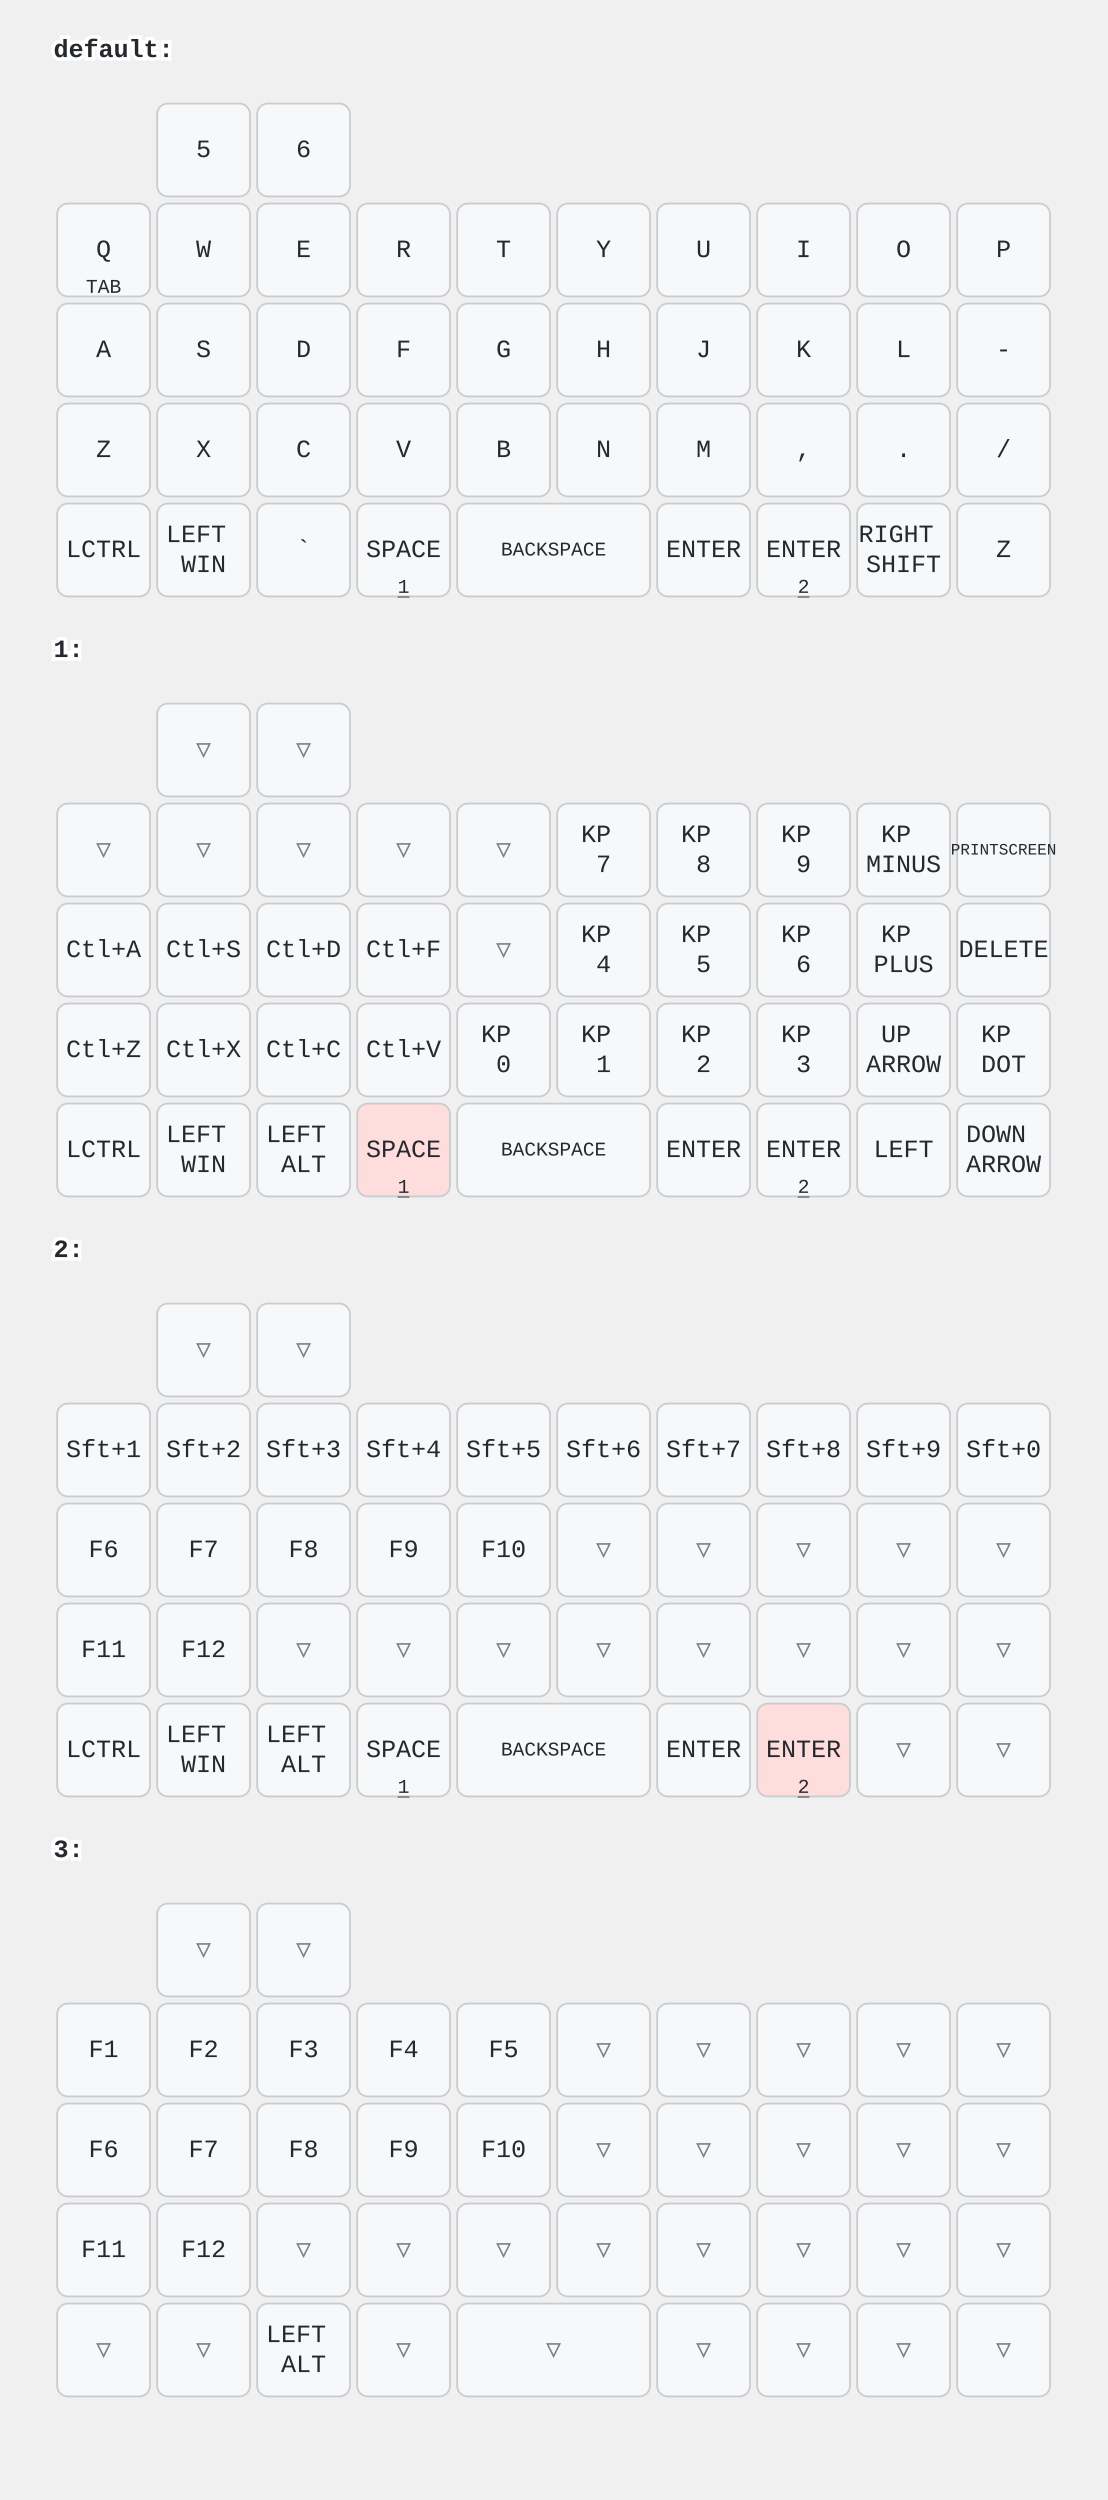
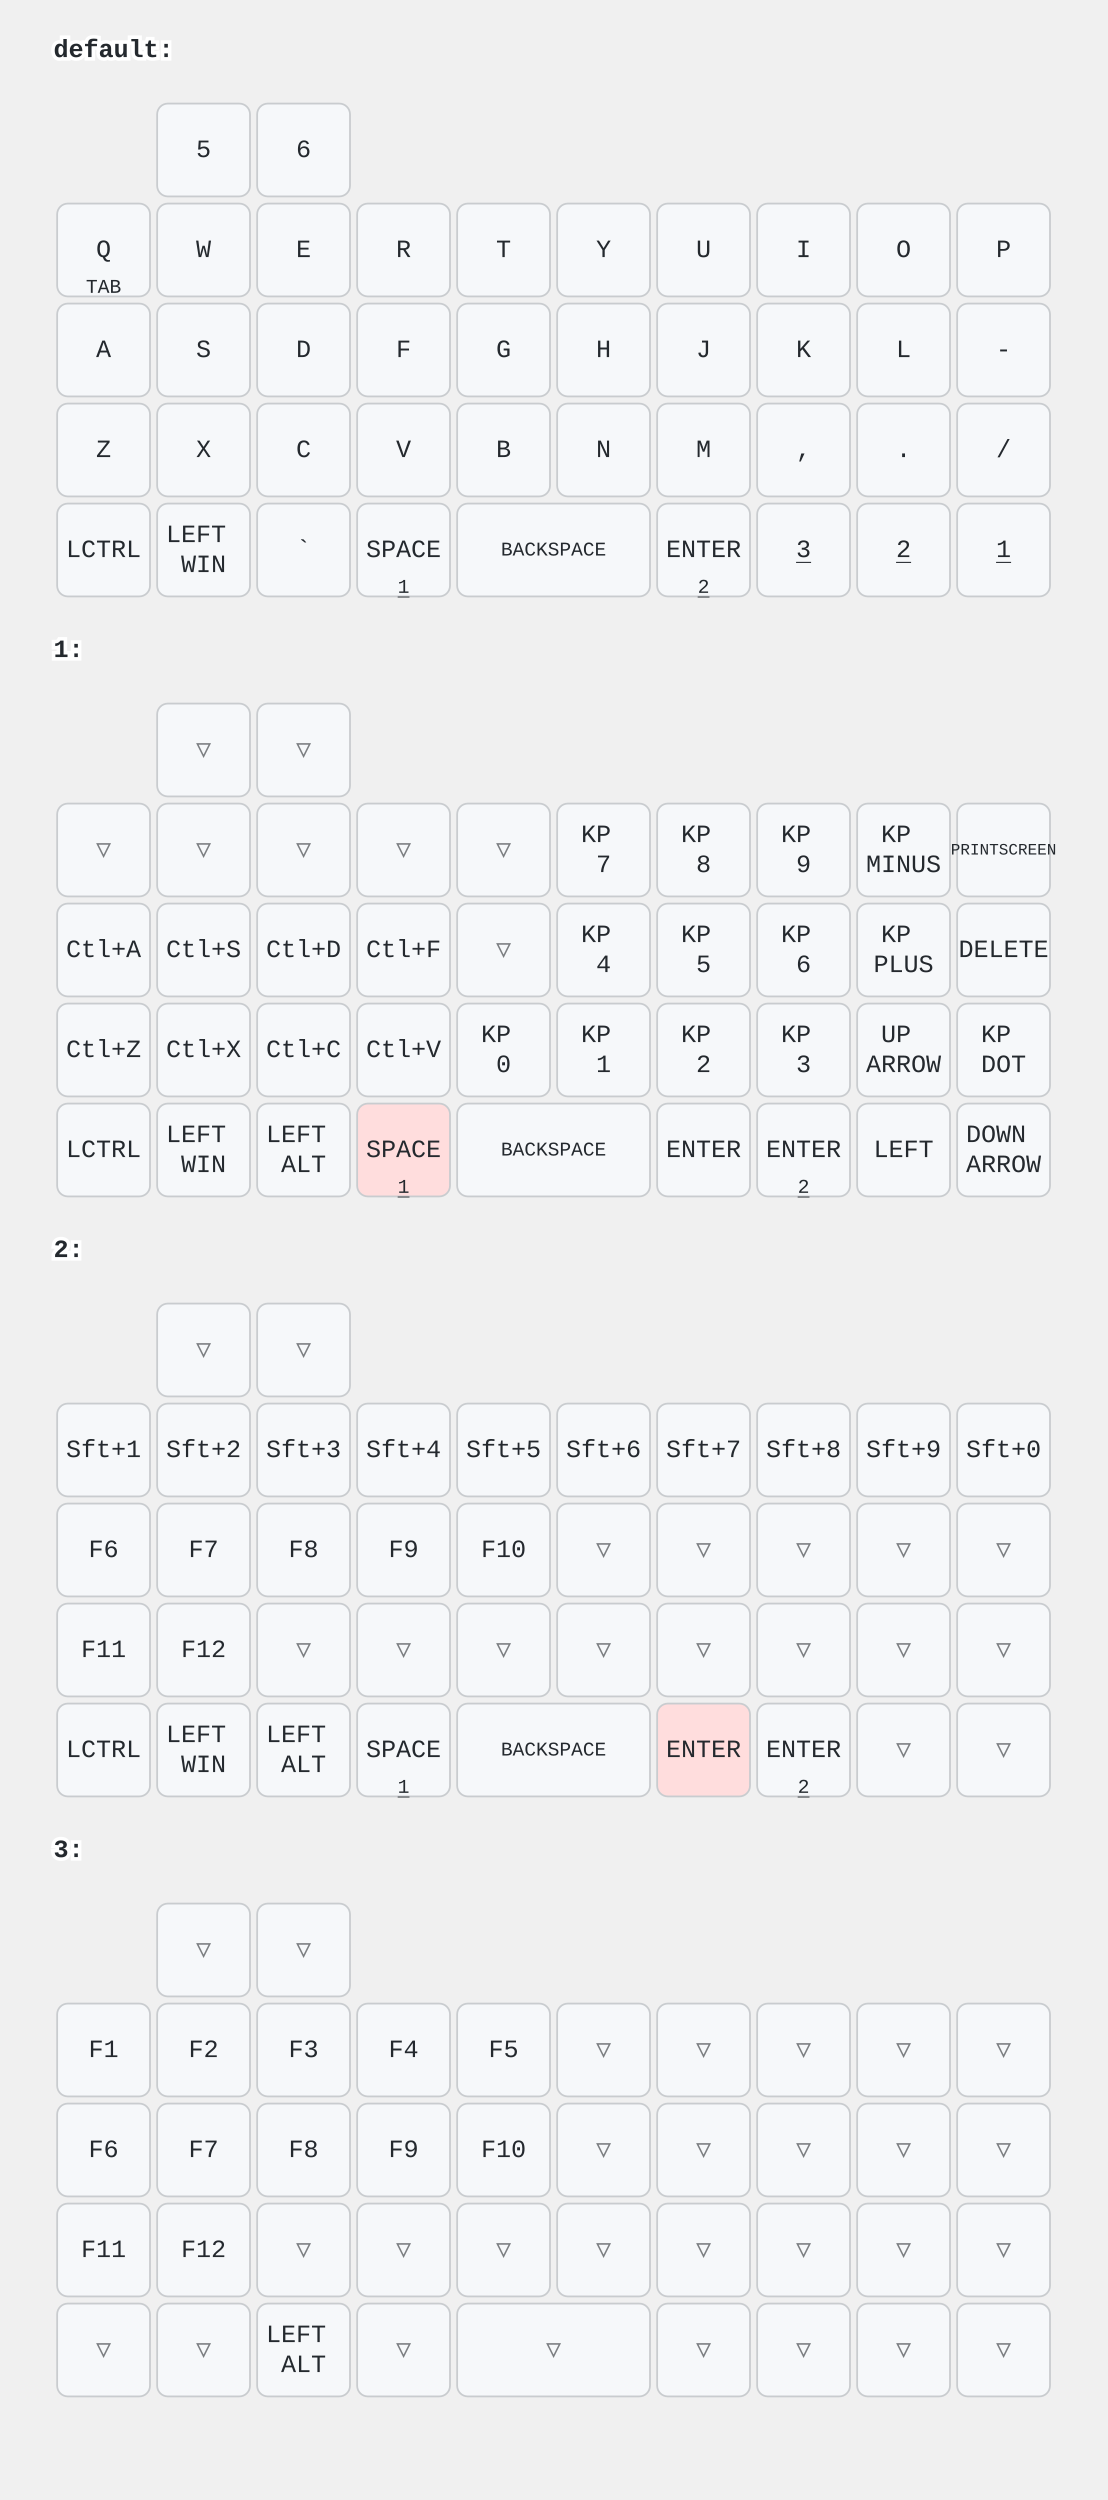
<svg xmlns="http://www.w3.org/2000/svg" width="620" height="1400" viewBox="0 0 620 1400" class="keymap">
  <style>/* inherit to force styles through use tags */
svg path {
    fill: inherit;
}

/* font and background color specifications */
svg.keymap {
    font-family: SFMono-Regular,Consolas,Liberation Mono,Menlo,monospace;
    font-size: 14px;
    font-kerning: normal;
    text-rendering: optimizeLegibility;
    fill: #24292e;
}

/* default key styling */
rect.key {
    fill: #f6f8fa;
}

rect.key, rect.combo {
    stroke: #c9cccf;
    stroke-width: 1;
}

/* default key side styling, only used is draw_key_sides is set */
rect.side {
    filter: brightness(90%);
}

/* color accent for combo boxes */
rect.combo, rect.combo-separate {
    fill: #cdf;
}

/* color accent for held keys */
rect.held, rect.combo.held {
    fill: #fdd;
}

/* color accent for ghost (optional) keys */
rect.ghost, rect.combo.ghost {
    stroke-dasharray: 4, 4;
    stroke-width: 2;
}

text {
    text-anchor: middle;
    dominant-baseline: middle;
}

/* styling for layer labels */
text.label {
    font-weight: bold;
    text-anchor: start;
    stroke: white;
    stroke-width: 4;
    paint-order: stroke;
}

/* styling for optional footer */
text.footer {
    text-anchor: end;
    dominant-baseline: auto;
    stroke: white;
    stroke-width: 4;
    paint-order: stroke;
}

/* styling for combo tap, and key non-tap label text */
text.combo, text.hold, text.shifted, text.left, text.right {
    font-size: 11px;
}

text.hold {
    text-anchor: middle;
    dominant-baseline: auto;
}

text.shifted {
    text-anchor: middle;
    dominant-baseline: hanging;
}

text.left {
    text-anchor: start;
}

text.right {
    text-anchor: end;
}

text.layer-activator {
    text-decoration: underline;
}

/* styling for hold/shifted label text in combo box */
text.combo.hold, text.combo.shifted, text.combo.left, text.combo.right {
    font-size: 8px;
}

/* lighter symbol for transparent keys */
text.trans {
    fill: #7b7e81;
}

/* styling for combo dendrons */
path.combo {
    stroke-width: 1;
    stroke: gray;
    fill: none;
}

/* Start Tabler Icons Cleanup */
/* cannot use height/width with glyphs */
.icon-tabler &gt; path {
    fill: inherit;
    stroke: inherit;
    stroke-width: 2;
}
/* hide tabler's default box */
.icon-tabler &gt; path[stroke="none"][fill="none"] {
    visibility: hidden;
}
/* End Tabler Icons Cleanup */
</style>
  <g transform="translate(30, 0)" class="layer-default">
    <text x="0" y="28" class="label" id="default">default:</text>
    <g transform="translate(0, 56)">
      <g transform="translate(84, 28)" class="key keypos-0">
        <rect rx="6" ry="6" x="-26" y="-26" width="52" height="52" class="key" />
        <text x="0" y="0" class="key tap">5</text>
      </g>
      <g transform="translate(140, 28)" class="key keypos-1">
        <rect rx="6" ry="6" x="-26" y="-26" width="52" height="52" class="key" />
        <text x="0" y="0" class="key tap">6</text>
      </g>
      <g transform="translate(28, 84)" class="key keypos-2">
        <rect rx="6" ry="6" x="-26" y="-26" width="52" height="52" class="key" />
        <text x="0" y="0" class="key tap">Q</text>
        <text x="0" y="24" class="key hold">TAB</text>
      </g>
      <g transform="translate(84, 84)" class="key keypos-3">
        <rect rx="6" ry="6" x="-26" y="-26" width="52" height="52" class="key" />
        <text x="0" y="0" class="key tap">W</text>
      </g>
      <g transform="translate(140, 84)" class="key keypos-4">
        <rect rx="6" ry="6" x="-26" y="-26" width="52" height="52" class="key" />
        <text x="0" y="0" class="key tap">E</text>
      </g>
      <g transform="translate(196, 84)" class="key keypos-5">
        <rect rx="6" ry="6" x="-26" y="-26" width="52" height="52" class="key" />
        <text x="0" y="0" class="key tap">R</text>
      </g>
      <g transform="translate(252, 84)" class="key keypos-6">
        <rect rx="6" ry="6" x="-26" y="-26" width="52" height="52" class="key" />
        <text x="0" y="0" class="key tap">T</text>
      </g>
      <g transform="translate(308, 84)" class="key keypos-7">
        <rect rx="6" ry="6" x="-26" y="-26" width="52" height="52" class="key" />
        <text x="0" y="0" class="key tap">Y</text>
      </g>
      <g transform="translate(364, 84)" class="key keypos-8">
        <rect rx="6" ry="6" x="-26" y="-26" width="52" height="52" class="key" />
        <text x="0" y="0" class="key tap">U</text>
      </g>
      <g transform="translate(420, 84)" class="key keypos-9">
        <rect rx="6" ry="6" x="-26" y="-26" width="52" height="52" class="key" />
        <text x="0" y="0" class="key tap">I</text>
      </g>
      <g transform="translate(476, 84)" class="key keypos-10">
        <rect rx="6" ry="6" x="-26" y="-26" width="52" height="52" class="key" />
        <text x="0" y="0" class="key tap">O</text>
      </g>
      <g transform="translate(532, 84)" class="key keypos-11">
        <rect rx="6" ry="6" x="-26" y="-26" width="52" height="52" class="key" />
        <text x="0" y="0" class="key tap">P</text>
      </g>
      <g transform="translate(28, 140)" class="key keypos-12">
        <rect rx="6" ry="6" x="-26" y="-26" width="52" height="52" class="key" />
        <text x="0" y="0" class="key tap">A</text>
      </g>
      <g transform="translate(84, 140)" class="key keypos-13">
        <rect rx="6" ry="6" x="-26" y="-26" width="52" height="52" class="key" />
        <text x="0" y="0" class="key tap">S</text>
      </g>
      <g transform="translate(140, 140)" class="key keypos-14">
        <rect rx="6" ry="6" x="-26" y="-26" width="52" height="52" class="key" />
        <text x="0" y="0" class="key tap">D</text>
      </g>
      <g transform="translate(196, 140)" class="key keypos-15">
        <rect rx="6" ry="6" x="-26" y="-26" width="52" height="52" class="key" />
        <text x="0" y="0" class="key tap">F</text>
      </g>
      <g transform="translate(252, 140)" class="key keypos-16">
        <rect rx="6" ry="6" x="-26" y="-26" width="52" height="52" class="key" />
        <text x="0" y="0" class="key tap">G</text>
      </g>
      <g transform="translate(308, 140)" class="key keypos-17">
        <rect rx="6" ry="6" x="-26" y="-26" width="52" height="52" class="key" />
        <text x="0" y="0" class="key tap">H</text>
      </g>
      <g transform="translate(364, 140)" class="key keypos-18">
        <rect rx="6" ry="6" x="-26" y="-26" width="52" height="52" class="key" />
        <text x="0" y="0" class="key tap">J</text>
      </g>
      <g transform="translate(420, 140)" class="key keypos-19">
        <rect rx="6" ry="6" x="-26" y="-26" width="52" height="52" class="key" />
        <text x="0" y="0" class="key tap">K</text>
      </g>
      <g transform="translate(476, 140)" class="key keypos-20">
        <rect rx="6" ry="6" x="-26" y="-26" width="52" height="52" class="key" />
        <text x="0" y="0" class="key tap">L</text>
      </g>
      <g transform="translate(532, 140)" class="key keypos-21">
        <rect rx="6" ry="6" x="-26" y="-26" width="52" height="52" class="key" />
        <text x="0" y="0" class="key tap">-</text>
      </g>
      <g transform="translate(28, 196)" class="key keypos-22">
        <rect rx="6" ry="6" x="-26" y="-26" width="52" height="52" class="key" />
        <text x="0" y="0" class="key tap">Z</text>
      </g>
      <g transform="translate(84, 196)" class="key keypos-23">
        <rect rx="6" ry="6" x="-26" y="-26" width="52" height="52" class="key" />
        <text x="0" y="0" class="key tap">X</text>
      </g>
      <g transform="translate(140, 196)" class="key keypos-24">
        <rect rx="6" ry="6" x="-26" y="-26" width="52" height="52" class="key" />
        <text x="0" y="0" class="key tap">C</text>
      </g>
      <g transform="translate(196, 196)" class="key keypos-25">
        <rect rx="6" ry="6" x="-26" y="-26" width="52" height="52" class="key" />
        <text x="0" y="0" class="key tap">V</text>
      </g>
      <g transform="translate(252, 196)" class="key keypos-26">
        <rect rx="6" ry="6" x="-26" y="-26" width="52" height="52" class="key" />
        <text x="0" y="0" class="key tap">B</text>
      </g>
      <g transform="translate(308, 196)" class="key keypos-27">
        <rect rx="6" ry="6" x="-26" y="-26" width="52" height="52" class="key" />
        <text x="0" y="0" class="key tap">N</text>
      </g>
      <g transform="translate(364, 196)" class="key keypos-28">
        <rect rx="6" ry="6" x="-26" y="-26" width="52" height="52" class="key" />
        <text x="0" y="0" class="key tap">M</text>
      </g>
      <g transform="translate(420, 196)" class="key keypos-29">
        <rect rx="6" ry="6" x="-26" y="-26" width="52" height="52" class="key" />
        <text x="0" y="0" class="key tap">,</text>
      </g>
      <g transform="translate(476, 196)" class="key keypos-30">
        <rect rx="6" ry="6" x="-26" y="-26" width="52" height="52" class="key" />
        <text x="0" y="0" class="key tap">.</text>
      </g>
      <g transform="translate(532, 196)" class="key keypos-31">
        <rect rx="6" ry="6" x="-26" y="-26" width="52" height="52" class="key" />
        <text x="0" y="0" class="key tap">/</text>
      </g>
      <g transform="translate(28, 252)" class="key keypos-32">
        <rect rx="6" ry="6" x="-26" y="-26" width="52" height="52" class="key" />
        <text x="0" y="0" class="key tap">LCTRL</text>
      </g>
      <g transform="translate(84, 252)" class="key keypos-33">
        <rect rx="6" ry="6" x="-26" y="-26" width="52" height="52" class="key" />
        <text x="0" y="0" class="key tap">
          <tspan x="0" dy="-0.6em">LEFT</tspan>
          <tspan x="0" dy="1.2em">WIN</tspan>
        </text>
      </g>
      <g transform="translate(140, 252)" class="key keypos-34">
        <rect rx="6" ry="6" x="-26" y="-26" width="52" height="52" class="key" />
        <text x="0" y="0" class="key tap">`</text>
      </g>
      <g transform="translate(196, 252)" class="key keypos-35">
        <rect rx="6" ry="6" x="-26" y="-26" width="52" height="52" class="key" />
        <text x="0" y="0" class="key tap">SPACE</text>
        <a href="#x_x">
          <text x="0" y="24" class="key hold layer-activator">1</text>
        </a>
      </g>
      <g transform="translate(280, 252)" class="key keypos-36">
        <rect rx="6" ry="6" x="-54" y="-26" width="108" height="52" class="key" />
        <text x="0" y="0" class="key tap">
          <tspan style="font-size: 78%">BACKSPACE</tspan>
        </text>
      </g>
      <g transform="translate(364, 252)" class="key keypos-37">
        <rect rx="6" ry="6" x="-26" y="-26" width="52" height="52" class="key" />
        <text x="0" y="0" class="key tap">ENTER</text>
-       </g>
-       <g transform="translate(420, 252)" class="key keypos-38">
-         <rect rx="6" ry="6" x="-26" y="-26" width="52" height="52" class="key" />
-         <text x="0" y="0" class="key tap">ENTER</text>
        <a href="#x_x">
          <text x="0" y="24" class="key hold layer-activator">2</text>
        </a>
      </g>
+       <g transform="translate(420, 252)" class="key keypos-38">
+         <rect rx="6" ry="6" x="-26" y="-26" width="52" height="52" class="key" />
+         <a href="#x_x">
+           <text x="0" y="0" class="key tap layer-activator">3</text>
+         </a>
+       </g>
      <g transform="translate(476, 252)" class="key keypos-39">
        <rect rx="6" ry="6" x="-26" y="-26" width="52" height="52" class="key" />
-         <text x="0" y="0" class="key tap">
-           <tspan x="0" dy="-0.6em">RIGHT</tspan>
-           <tspan x="0" dy="1.2em">SHIFT</tspan>
-         </text>
+         <a href="#x_x">
+           <text x="0" y="0" class="key tap layer-activator">2</text>
+         </a>
      </g>
      <g transform="translate(532, 252)" class="key keypos-40">
        <rect rx="6" ry="6" x="-26" y="-26" width="52" height="52" class="key" />
-         <text x="0" y="0" class="key tap">Z</text>
+         <a href="#x_x">
+           <text x="0" y="0" class="key tap layer-activator">1</text>
+         </a>
      </g>
    </g>
  </g>
  <g transform="translate(30, 336)" class="layer-1">
    <text x="0" y="28" class="label" id="x_x">1:</text>
    <g transform="translate(0, 56)">
      <g transform="translate(84, 28)" class="key trans keypos-0">
        <rect rx="6" ry="6" x="-26" y="-26" width="52" height="52" class="key trans" />
        <text x="0" y="0" class="key trans tap">▽</text>
      </g>
      <g transform="translate(140, 28)" class="key trans keypos-1">
        <rect rx="6" ry="6" x="-26" y="-26" width="52" height="52" class="key trans" />
        <text x="0" y="0" class="key trans tap">▽</text>
      </g>
      <g transform="translate(28, 84)" class="key trans keypos-2">
        <rect rx="6" ry="6" x="-26" y="-26" width="52" height="52" class="key trans" />
        <text x="0" y="0" class="key trans tap">▽</text>
      </g>
      <g transform="translate(84, 84)" class="key trans keypos-3">
        <rect rx="6" ry="6" x="-26" y="-26" width="52" height="52" class="key trans" />
        <text x="0" y="0" class="key trans tap">▽</text>
      </g>
      <g transform="translate(140, 84)" class="key trans keypos-4">
        <rect rx="6" ry="6" x="-26" y="-26" width="52" height="52" class="key trans" />
        <text x="0" y="0" class="key trans tap">▽</text>
      </g>
      <g transform="translate(196, 84)" class="key trans keypos-5">
        <rect rx="6" ry="6" x="-26" y="-26" width="52" height="52" class="key trans" />
        <text x="0" y="0" class="key trans tap">▽</text>
      </g>
      <g transform="translate(252, 84)" class="key trans keypos-6">
        <rect rx="6" ry="6" x="-26" y="-26" width="52" height="52" class="key trans" />
        <text x="0" y="0" class="key trans tap">▽</text>
      </g>
      <g transform="translate(308, 84)" class="key keypos-7">
        <rect rx="6" ry="6" x="-26" y="-26" width="52" height="52" class="key" />
        <text x="0" y="0" class="key tap">
          <tspan x="0" dy="-0.6em">KP</tspan>
          <tspan x="0" dy="1.2em">7</tspan>
        </text>
      </g>
      <g transform="translate(364, 84)" class="key keypos-8">
        <rect rx="6" ry="6" x="-26" y="-26" width="52" height="52" class="key" />
        <text x="0" y="0" class="key tap">
          <tspan x="0" dy="-0.6em">KP</tspan>
          <tspan x="0" dy="1.2em">8</tspan>
        </text>
      </g>
      <g transform="translate(420, 84)" class="key keypos-9">
        <rect rx="6" ry="6" x="-26" y="-26" width="52" height="52" class="key" />
        <text x="0" y="0" class="key tap">
          <tspan x="0" dy="-0.6em">KP</tspan>
          <tspan x="0" dy="1.2em">9</tspan>
        </text>
      </g>
      <g transform="translate(476, 84)" class="key keypos-10">
        <rect rx="6" ry="6" x="-26" y="-26" width="52" height="52" class="key" />
        <text x="0" y="0" class="key tap">
          <tspan x="0" dy="-0.6em">KP</tspan>
          <tspan x="0" dy="1.2em">MINUS</tspan>
        </text>
      </g>
      <g transform="translate(532, 84)" class="key keypos-11">
        <rect rx="6" ry="6" x="-26" y="-26" width="52" height="52" class="key" />
        <text x="0" y="0" class="key tap">
          <tspan style="font-size: 64%">PRINTSCREEN</tspan>
        </text>
      </g>
      <g transform="translate(28, 140)" class="key keypos-12">
        <rect rx="6" ry="6" x="-26" y="-26" width="52" height="52" class="key" />
        <text x="0" y="0" class="key tap">Ctl+A</text>
      </g>
      <g transform="translate(84, 140)" class="key keypos-13">
        <rect rx="6" ry="6" x="-26" y="-26" width="52" height="52" class="key" />
        <text x="0" y="0" class="key tap">Ctl+S</text>
      </g>
      <g transform="translate(140, 140)" class="key keypos-14">
        <rect rx="6" ry="6" x="-26" y="-26" width="52" height="52" class="key" />
        <text x="0" y="0" class="key tap">Ctl+D</text>
      </g>
      <g transform="translate(196, 140)" class="key keypos-15">
        <rect rx="6" ry="6" x="-26" y="-26" width="52" height="52" class="key" />
        <text x="0" y="0" class="key tap">Ctl+F</text>
      </g>
      <g transform="translate(252, 140)" class="key trans keypos-16">
        <rect rx="6" ry="6" x="-26" y="-26" width="52" height="52" class="key trans" />
        <text x="0" y="0" class="key trans tap">▽</text>
      </g>
      <g transform="translate(308, 140)" class="key keypos-17">
        <rect rx="6" ry="6" x="-26" y="-26" width="52" height="52" class="key" />
        <text x="0" y="0" class="key tap">
          <tspan x="0" dy="-0.6em">KP</tspan>
          <tspan x="0" dy="1.2em">4</tspan>
        </text>
      </g>
      <g transform="translate(364, 140)" class="key keypos-18">
        <rect rx="6" ry="6" x="-26" y="-26" width="52" height="52" class="key" />
        <text x="0" y="0" class="key tap">
          <tspan x="0" dy="-0.6em">KP</tspan>
          <tspan x="0" dy="1.2em">5</tspan>
        </text>
      </g>
      <g transform="translate(420, 140)" class="key keypos-19">
        <rect rx="6" ry="6" x="-26" y="-26" width="52" height="52" class="key" />
        <text x="0" y="0" class="key tap">
          <tspan x="0" dy="-0.6em">KP</tspan>
          <tspan x="0" dy="1.2em">6</tspan>
        </text>
      </g>
      <g transform="translate(476, 140)" class="key keypos-20">
        <rect rx="6" ry="6" x="-26" y="-26" width="52" height="52" class="key" />
        <text x="0" y="0" class="key tap">
          <tspan x="0" dy="-0.6em">KP</tspan>
          <tspan x="0" dy="1.2em">PLUS</tspan>
        </text>
      </g>
      <g transform="translate(532, 140)" class="key keypos-21">
        <rect rx="6" ry="6" x="-26" y="-26" width="52" height="52" class="key" />
        <text x="0" y="0" class="key tap">DELETE</text>
      </g>
      <g transform="translate(28, 196)" class="key keypos-22">
        <rect rx="6" ry="6" x="-26" y="-26" width="52" height="52" class="key" />
        <text x="0" y="0" class="key tap">Ctl+Z</text>
      </g>
      <g transform="translate(84, 196)" class="key keypos-23">
        <rect rx="6" ry="6" x="-26" y="-26" width="52" height="52" class="key" />
        <text x="0" y="0" class="key tap">Ctl+X</text>
      </g>
      <g transform="translate(140, 196)" class="key keypos-24">
        <rect rx="6" ry="6" x="-26" y="-26" width="52" height="52" class="key" />
        <text x="0" y="0" class="key tap">Ctl+C</text>
      </g>
      <g transform="translate(196, 196)" class="key keypos-25">
        <rect rx="6" ry="6" x="-26" y="-26" width="52" height="52" class="key" />
        <text x="0" y="0" class="key tap">Ctl+V</text>
      </g>
      <g transform="translate(252, 196)" class="key keypos-26">
        <rect rx="6" ry="6" x="-26" y="-26" width="52" height="52" class="key" />
        <text x="0" y="0" class="key tap">
          <tspan x="0" dy="-0.6em">KP</tspan>
          <tspan x="0" dy="1.2em">0</tspan>
        </text>
      </g>
      <g transform="translate(308, 196)" class="key keypos-27">
        <rect rx="6" ry="6" x="-26" y="-26" width="52" height="52" class="key" />
        <text x="0" y="0" class="key tap">
          <tspan x="0" dy="-0.6em">KP</tspan>
          <tspan x="0" dy="1.2em">1</tspan>
        </text>
      </g>
      <g transform="translate(364, 196)" class="key keypos-28">
        <rect rx="6" ry="6" x="-26" y="-26" width="52" height="52" class="key" />
        <text x="0" y="0" class="key tap">
          <tspan x="0" dy="-0.6em">KP</tspan>
          <tspan x="0" dy="1.2em">2</tspan>
        </text>
      </g>
      <g transform="translate(420, 196)" class="key keypos-29">
        <rect rx="6" ry="6" x="-26" y="-26" width="52" height="52" class="key" />
        <text x="0" y="0" class="key tap">
          <tspan x="0" dy="-0.6em">KP</tspan>
          <tspan x="0" dy="1.2em">3</tspan>
        </text>
      </g>
      <g transform="translate(476, 196)" class="key keypos-30">
        <rect rx="6" ry="6" x="-26" y="-26" width="52" height="52" class="key" />
        <text x="0" y="0" class="key tap">
          <tspan x="0" dy="-0.6em">UP</tspan>
          <tspan x="0" dy="1.2em">ARROW</tspan>
        </text>
      </g>
      <g transform="translate(532, 196)" class="key keypos-31">
        <rect rx="6" ry="6" x="-26" y="-26" width="52" height="52" class="key" />
        <text x="0" y="0" class="key tap">
          <tspan x="0" dy="-0.6em">KP</tspan>
          <tspan x="0" dy="1.2em">DOT</tspan>
        </text>
      </g>
      <g transform="translate(28, 252)" class="key keypos-32">
        <rect rx="6" ry="6" x="-26" y="-26" width="52" height="52" class="key" />
        <text x="0" y="0" class="key tap">LCTRL</text>
      </g>
      <g transform="translate(84, 252)" class="key keypos-33">
        <rect rx="6" ry="6" x="-26" y="-26" width="52" height="52" class="key" />
        <text x="0" y="0" class="key tap">
          <tspan x="0" dy="-0.6em">LEFT</tspan>
          <tspan x="0" dy="1.2em">WIN</tspan>
        </text>
      </g>
      <g transform="translate(140, 252)" class="key keypos-34">
        <rect rx="6" ry="6" x="-26" y="-26" width="52" height="52" class="key" />
        <text x="0" y="0" class="key tap">
          <tspan x="0" dy="-0.6em">LEFT</tspan>
          <tspan x="0" dy="1.2em">ALT</tspan>
        </text>
      </g>
      <g transform="translate(196, 252)" class="key held keypos-35">
        <rect rx="6" ry="6" x="-26" y="-26" width="52" height="52" class="key held" />
        <text x="0" y="0" class="key held tap">SPACE</text>
        <a href="#x_x">
          <text x="0" y="24" class="key held hold layer-activator">1</text>
        </a>
      </g>
      <g transform="translate(280, 252)" class="key keypos-36">
        <rect rx="6" ry="6" x="-54" y="-26" width="108" height="52" class="key" />
        <text x="0" y="0" class="key tap">
          <tspan style="font-size: 78%">BACKSPACE</tspan>
        </text>
      </g>
      <g transform="translate(364, 252)" class="key keypos-37">
        <rect rx="6" ry="6" x="-26" y="-26" width="52" height="52" class="key" />
        <text x="0" y="0" class="key tap">ENTER</text>
      </g>
      <g transform="translate(420, 252)" class="key keypos-38">
        <rect rx="6" ry="6" x="-26" y="-26" width="52" height="52" class="key" />
        <text x="0" y="0" class="key tap">ENTER</text>
        <a href="#x_x">
          <text x="0" y="24" class="key hold layer-activator">2</text>
        </a>
      </g>
      <g transform="translate(476, 252)" class="key keypos-39">
        <rect rx="6" ry="6" x="-26" y="-26" width="52" height="52" class="key" />
        <text x="0" y="0" class="key tap">LEFT</text>
      </g>
      <g transform="translate(532, 252)" class="key keypos-40">
        <rect rx="6" ry="6" x="-26" y="-26" width="52" height="52" class="key" />
        <text x="0" y="0" class="key tap">
          <tspan x="0" dy="-0.6em">DOWN</tspan>
          <tspan x="0" dy="1.2em">ARROW</tspan>
        </text>
      </g>
    </g>
  </g>
  <g transform="translate(30, 672)" class="layer-2">
    <text x="0" y="28" class="label" id="x_x">2:</text>
    <g transform="translate(0, 56)">
      <g transform="translate(84, 28)" class="key trans keypos-0">
        <rect rx="6" ry="6" x="-26" y="-26" width="52" height="52" class="key trans" />
        <text x="0" y="0" class="key trans tap">▽</text>
      </g>
      <g transform="translate(140, 28)" class="key trans keypos-1">
        <rect rx="6" ry="6" x="-26" y="-26" width="52" height="52" class="key trans" />
        <text x="0" y="0" class="key trans tap">▽</text>
      </g>
      <g transform="translate(28, 84)" class="key keypos-2">
        <rect rx="6" ry="6" x="-26" y="-26" width="52" height="52" class="key" />
        <text x="0" y="0" class="key tap">Sft+1</text>
      </g>
      <g transform="translate(84, 84)" class="key keypos-3">
        <rect rx="6" ry="6" x="-26" y="-26" width="52" height="52" class="key" />
        <text x="0" y="0" class="key tap">Sft+2</text>
      </g>
      <g transform="translate(140, 84)" class="key keypos-4">
        <rect rx="6" ry="6" x="-26" y="-26" width="52" height="52" class="key" />
        <text x="0" y="0" class="key tap">Sft+3</text>
      </g>
      <g transform="translate(196, 84)" class="key keypos-5">
        <rect rx="6" ry="6" x="-26" y="-26" width="52" height="52" class="key" />
        <text x="0" y="0" class="key tap">Sft+4</text>
      </g>
      <g transform="translate(252, 84)" class="key keypos-6">
        <rect rx="6" ry="6" x="-26" y="-26" width="52" height="52" class="key" />
        <text x="0" y="0" class="key tap">Sft+5</text>
      </g>
      <g transform="translate(308, 84)" class="key keypos-7">
        <rect rx="6" ry="6" x="-26" y="-26" width="52" height="52" class="key" />
        <text x="0" y="0" class="key tap">Sft+6</text>
      </g>
      <g transform="translate(364, 84)" class="key keypos-8">
        <rect rx="6" ry="6" x="-26" y="-26" width="52" height="52" class="key" />
        <text x="0" y="0" class="key tap">Sft+7</text>
      </g>
      <g transform="translate(420, 84)" class="key keypos-9">
        <rect rx="6" ry="6" x="-26" y="-26" width="52" height="52" class="key" />
        <text x="0" y="0" class="key tap">Sft+8</text>
      </g>
      <g transform="translate(476, 84)" class="key keypos-10">
        <rect rx="6" ry="6" x="-26" y="-26" width="52" height="52" class="key" />
        <text x="0" y="0" class="key tap">Sft+9</text>
      </g>
      <g transform="translate(532, 84)" class="key keypos-11">
        <rect rx="6" ry="6" x="-26" y="-26" width="52" height="52" class="key" />
        <text x="0" y="0" class="key tap">Sft+0</text>
      </g>
      <g transform="translate(28, 140)" class="key keypos-12">
        <rect rx="6" ry="6" x="-26" y="-26" width="52" height="52" class="key" />
        <text x="0" y="0" class="key tap">F6</text>
      </g>
      <g transform="translate(84, 140)" class="key keypos-13">
        <rect rx="6" ry="6" x="-26" y="-26" width="52" height="52" class="key" />
        <text x="0" y="0" class="key tap">F7</text>
      </g>
      <g transform="translate(140, 140)" class="key keypos-14">
        <rect rx="6" ry="6" x="-26" y="-26" width="52" height="52" class="key" />
        <text x="0" y="0" class="key tap">F8</text>
      </g>
      <g transform="translate(196, 140)" class="key keypos-15">
        <rect rx="6" ry="6" x="-26" y="-26" width="52" height="52" class="key" />
        <text x="0" y="0" class="key tap">F9</text>
      </g>
      <g transform="translate(252, 140)" class="key keypos-16">
        <rect rx="6" ry="6" x="-26" y="-26" width="52" height="52" class="key" />
        <text x="0" y="0" class="key tap">F10</text>
      </g>
      <g transform="translate(308, 140)" class="key trans keypos-17">
        <rect rx="6" ry="6" x="-26" y="-26" width="52" height="52" class="key trans" />
        <text x="0" y="0" class="key trans tap">▽</text>
      </g>
      <g transform="translate(364, 140)" class="key trans keypos-18">
        <rect rx="6" ry="6" x="-26" y="-26" width="52" height="52" class="key trans" />
        <text x="0" y="0" class="key trans tap">▽</text>
      </g>
      <g transform="translate(420, 140)" class="key trans keypos-19">
        <rect rx="6" ry="6" x="-26" y="-26" width="52" height="52" class="key trans" />
        <text x="0" y="0" class="key trans tap">▽</text>
      </g>
      <g transform="translate(476, 140)" class="key trans keypos-20">
        <rect rx="6" ry="6" x="-26" y="-26" width="52" height="52" class="key trans" />
        <text x="0" y="0" class="key trans tap">▽</text>
      </g>
      <g transform="translate(532, 140)" class="key trans keypos-21">
        <rect rx="6" ry="6" x="-26" y="-26" width="52" height="52" class="key trans" />
        <text x="0" y="0" class="key trans tap">▽</text>
      </g>
      <g transform="translate(28, 196)" class="key keypos-22">
        <rect rx="6" ry="6" x="-26" y="-26" width="52" height="52" class="key" />
        <text x="0" y="0" class="key tap">F11</text>
      </g>
      <g transform="translate(84, 196)" class="key keypos-23">
        <rect rx="6" ry="6" x="-26" y="-26" width="52" height="52" class="key" />
        <text x="0" y="0" class="key tap">F12</text>
      </g>
      <g transform="translate(140, 196)" class="key trans keypos-24">
        <rect rx="6" ry="6" x="-26" y="-26" width="52" height="52" class="key trans" />
        <text x="0" y="0" class="key trans tap">▽</text>
      </g>
      <g transform="translate(196, 196)" class="key trans keypos-25">
        <rect rx="6" ry="6" x="-26" y="-26" width="52" height="52" class="key trans" />
        <text x="0" y="0" class="key trans tap">▽</text>
      </g>
      <g transform="translate(252, 196)" class="key trans keypos-26">
        <rect rx="6" ry="6" x="-26" y="-26" width="52" height="52" class="key trans" />
        <text x="0" y="0" class="key trans tap">▽</text>
      </g>
      <g transform="translate(308, 196)" class="key trans keypos-27">
        <rect rx="6" ry="6" x="-26" y="-26" width="52" height="52" class="key trans" />
        <text x="0" y="0" class="key trans tap">▽</text>
      </g>
      <g transform="translate(364, 196)" class="key trans keypos-28">
        <rect rx="6" ry="6" x="-26" y="-26" width="52" height="52" class="key trans" />
        <text x="0" y="0" class="key trans tap">▽</text>
      </g>
      <g transform="translate(420, 196)" class="key trans keypos-29">
        <rect rx="6" ry="6" x="-26" y="-26" width="52" height="52" class="key trans" />
        <text x="0" y="0" class="key trans tap">▽</text>
      </g>
      <g transform="translate(476, 196)" class="key trans keypos-30">
        <rect rx="6" ry="6" x="-26" y="-26" width="52" height="52" class="key trans" />
        <text x="0" y="0" class="key trans tap">▽</text>
      </g>
      <g transform="translate(532, 196)" class="key trans keypos-31">
        <rect rx="6" ry="6" x="-26" y="-26" width="52" height="52" class="key trans" />
        <text x="0" y="0" class="key trans tap">▽</text>
      </g>
      <g transform="translate(28, 252)" class="key keypos-32">
        <rect rx="6" ry="6" x="-26" y="-26" width="52" height="52" class="key" />
        <text x="0" y="0" class="key tap">LCTRL</text>
      </g>
      <g transform="translate(84, 252)" class="key keypos-33">
        <rect rx="6" ry="6" x="-26" y="-26" width="52" height="52" class="key" />
        <text x="0" y="0" class="key tap">
          <tspan x="0" dy="-0.6em">LEFT</tspan>
          <tspan x="0" dy="1.2em">WIN</tspan>
        </text>
      </g>
      <g transform="translate(140, 252)" class="key keypos-34">
        <rect rx="6" ry="6" x="-26" y="-26" width="52" height="52" class="key" />
        <text x="0" y="0" class="key tap">
          <tspan x="0" dy="-0.6em">LEFT</tspan>
          <tspan x="0" dy="1.2em">ALT</tspan>
        </text>
      </g>
      <g transform="translate(196, 252)" class="key keypos-35">
        <rect rx="6" ry="6" x="-26" y="-26" width="52" height="52" class="key" />
        <text x="0" y="0" class="key tap">SPACE</text>
        <a href="#x_x">
          <text x="0" y="24" class="key hold layer-activator">1</text>
        </a>
      </g>
      <g transform="translate(280, 252)" class="key keypos-36">
        <rect rx="6" ry="6" x="-54" y="-26" width="108" height="52" class="key" />
        <text x="0" y="0" class="key tap">
          <tspan style="font-size: 78%">BACKSPACE</tspan>
        </text>
      </g>
-       <g transform="translate(364, 252)" class="key keypos-37">
-         <rect rx="6" ry="6" x="-26" y="-26" width="52" height="52" class="key" />
-         <text x="0" y="0" class="key tap">ENTER</text>
-       </g>
-       <g transform="translate(420, 252)" class="key held keypos-38">
+       <g transform="translate(364, 252)" class="key held keypos-37">
        <rect rx="6" ry="6" x="-26" y="-26" width="52" height="52" class="key held" />
        <text x="0" y="0" class="key held tap">ENTER</text>
+       </g>
+       <g transform="translate(420, 252)" class="key keypos-38">
+         <rect rx="6" ry="6" x="-26" y="-26" width="52" height="52" class="key" />
+         <text x="0" y="0" class="key tap">ENTER</text>
        <a href="#x_x">
-           <text x="0" y="24" class="key held hold layer-activator">2</text>
+           <text x="0" y="24" class="key hold layer-activator">2</text>
        </a>
      </g>
      <g transform="translate(476, 252)" class="key trans keypos-39">
        <rect rx="6" ry="6" x="-26" y="-26" width="52" height="52" class="key trans" />
        <text x="0" y="0" class="key trans tap">▽</text>
      </g>
      <g transform="translate(532, 252)" class="key trans keypos-40">
        <rect rx="6" ry="6" x="-26" y="-26" width="52" height="52" class="key trans" />
        <text x="0" y="0" class="key trans tap">▽</text>
      </g>
    </g>
  </g>
  <g transform="translate(30, 1008)" class="layer-3">
    <text x="0" y="28" class="label" id="x_x">3:</text>
    <g transform="translate(0, 56)">
      <g transform="translate(84, 28)" class="key trans keypos-0">
        <rect rx="6" ry="6" x="-26" y="-26" width="52" height="52" class="key trans" />
        <text x="0" y="0" class="key trans tap">▽</text>
      </g>
      <g transform="translate(140, 28)" class="key trans keypos-1">
        <rect rx="6" ry="6" x="-26" y="-26" width="52" height="52" class="key trans" />
        <text x="0" y="0" class="key trans tap">▽</text>
      </g>
      <g transform="translate(28, 84)" class="key keypos-2">
        <rect rx="6" ry="6" x="-26" y="-26" width="52" height="52" class="key" />
        <text x="0" y="0" class="key tap">F1</text>
      </g>
      <g transform="translate(84, 84)" class="key keypos-3">
        <rect rx="6" ry="6" x="-26" y="-26" width="52" height="52" class="key" />
        <text x="0" y="0" class="key tap">F2</text>
      </g>
      <g transform="translate(140, 84)" class="key keypos-4">
        <rect rx="6" ry="6" x="-26" y="-26" width="52" height="52" class="key" />
        <text x="0" y="0" class="key tap">F3</text>
      </g>
      <g transform="translate(196, 84)" class="key keypos-5">
        <rect rx="6" ry="6" x="-26" y="-26" width="52" height="52" class="key" />
        <text x="0" y="0" class="key tap">F4</text>
      </g>
      <g transform="translate(252, 84)" class="key keypos-6">
        <rect rx="6" ry="6" x="-26" y="-26" width="52" height="52" class="key" />
        <text x="0" y="0" class="key tap">F5</text>
      </g>
      <g transform="translate(308, 84)" class="key trans keypos-7">
        <rect rx="6" ry="6" x="-26" y="-26" width="52" height="52" class="key trans" />
        <text x="0" y="0" class="key trans tap">▽</text>
      </g>
      <g transform="translate(364, 84)" class="key trans keypos-8">
        <rect rx="6" ry="6" x="-26" y="-26" width="52" height="52" class="key trans" />
        <text x="0" y="0" class="key trans tap">▽</text>
      </g>
      <g transform="translate(420, 84)" class="key trans keypos-9">
        <rect rx="6" ry="6" x="-26" y="-26" width="52" height="52" class="key trans" />
        <text x="0" y="0" class="key trans tap">▽</text>
      </g>
      <g transform="translate(476, 84)" class="key trans keypos-10">
        <rect rx="6" ry="6" x="-26" y="-26" width="52" height="52" class="key trans" />
        <text x="0" y="0" class="key trans tap">▽</text>
      </g>
      <g transform="translate(532, 84)" class="key trans keypos-11">
        <rect rx="6" ry="6" x="-26" y="-26" width="52" height="52" class="key trans" />
        <text x="0" y="0" class="key trans tap">▽</text>
      </g>
      <g transform="translate(28, 140)" class="key keypos-12">
        <rect rx="6" ry="6" x="-26" y="-26" width="52" height="52" class="key" />
        <text x="0" y="0" class="key tap">F6</text>
      </g>
      <g transform="translate(84, 140)" class="key keypos-13">
        <rect rx="6" ry="6" x="-26" y="-26" width="52" height="52" class="key" />
        <text x="0" y="0" class="key tap">F7</text>
      </g>
      <g transform="translate(140, 140)" class="key keypos-14">
        <rect rx="6" ry="6" x="-26" y="-26" width="52" height="52" class="key" />
        <text x="0" y="0" class="key tap">F8</text>
      </g>
      <g transform="translate(196, 140)" class="key keypos-15">
        <rect rx="6" ry="6" x="-26" y="-26" width="52" height="52" class="key" />
        <text x="0" y="0" class="key tap">F9</text>
      </g>
      <g transform="translate(252, 140)" class="key keypos-16">
        <rect rx="6" ry="6" x="-26" y="-26" width="52" height="52" class="key" />
        <text x="0" y="0" class="key tap">F10</text>
      </g>
      <g transform="translate(308, 140)" class="key trans keypos-17">
        <rect rx="6" ry="6" x="-26" y="-26" width="52" height="52" class="key trans" />
        <text x="0" y="0" class="key trans tap">▽</text>
      </g>
      <g transform="translate(364, 140)" class="key trans keypos-18">
        <rect rx="6" ry="6" x="-26" y="-26" width="52" height="52" class="key trans" />
        <text x="0" y="0" class="key trans tap">▽</text>
      </g>
      <g transform="translate(420, 140)" class="key trans keypos-19">
        <rect rx="6" ry="6" x="-26" y="-26" width="52" height="52" class="key trans" />
        <text x="0" y="0" class="key trans tap">▽</text>
      </g>
      <g transform="translate(476, 140)" class="key trans keypos-20">
        <rect rx="6" ry="6" x="-26" y="-26" width="52" height="52" class="key trans" />
        <text x="0" y="0" class="key trans tap">▽</text>
      </g>
      <g transform="translate(532, 140)" class="key trans keypos-21">
        <rect rx="6" ry="6" x="-26" y="-26" width="52" height="52" class="key trans" />
        <text x="0" y="0" class="key trans tap">▽</text>
      </g>
      <g transform="translate(28, 196)" class="key keypos-22">
        <rect rx="6" ry="6" x="-26" y="-26" width="52" height="52" class="key" />
        <text x="0" y="0" class="key tap">F11</text>
      </g>
      <g transform="translate(84, 196)" class="key keypos-23">
        <rect rx="6" ry="6" x="-26" y="-26" width="52" height="52" class="key" />
        <text x="0" y="0" class="key tap">F12</text>
      </g>
      <g transform="translate(140, 196)" class="key trans keypos-24">
        <rect rx="6" ry="6" x="-26" y="-26" width="52" height="52" class="key trans" />
        <text x="0" y="0" class="key trans tap">▽</text>
      </g>
      <g transform="translate(196, 196)" class="key trans keypos-25">
        <rect rx="6" ry="6" x="-26" y="-26" width="52" height="52" class="key trans" />
        <text x="0" y="0" class="key trans tap">▽</text>
      </g>
      <g transform="translate(252, 196)" class="key trans keypos-26">
        <rect rx="6" ry="6" x="-26" y="-26" width="52" height="52" class="key trans" />
        <text x="0" y="0" class="key trans tap">▽</text>
      </g>
      <g transform="translate(308, 196)" class="key trans keypos-27">
        <rect rx="6" ry="6" x="-26" y="-26" width="52" height="52" class="key trans" />
        <text x="0" y="0" class="key trans tap">▽</text>
      </g>
      <g transform="translate(364, 196)" class="key trans keypos-28">
        <rect rx="6" ry="6" x="-26" y="-26" width="52" height="52" class="key trans" />
        <text x="0" y="0" class="key trans tap">▽</text>
      </g>
      <g transform="translate(420, 196)" class="key trans keypos-29">
        <rect rx="6" ry="6" x="-26" y="-26" width="52" height="52" class="key trans" />
        <text x="0" y="0" class="key trans tap">▽</text>
      </g>
      <g transform="translate(476, 196)" class="key trans keypos-30">
        <rect rx="6" ry="6" x="-26" y="-26" width="52" height="52" class="key trans" />
        <text x="0" y="0" class="key trans tap">▽</text>
      </g>
      <g transform="translate(532, 196)" class="key trans keypos-31">
        <rect rx="6" ry="6" x="-26" y="-26" width="52" height="52" class="key trans" />
        <text x="0" y="0" class="key trans tap">▽</text>
      </g>
      <g transform="translate(28, 252)" class="key trans keypos-32">
        <rect rx="6" ry="6" x="-26" y="-26" width="52" height="52" class="key trans" />
        <text x="0" y="0" class="key trans tap">▽</text>
      </g>
      <g transform="translate(84, 252)" class="key trans keypos-33">
        <rect rx="6" ry="6" x="-26" y="-26" width="52" height="52" class="key trans" />
        <text x="0" y="0" class="key trans tap">▽</text>
      </g>
      <g transform="translate(140, 252)" class="key keypos-34">
        <rect rx="6" ry="6" x="-26" y="-26" width="52" height="52" class="key" />
        <text x="0" y="0" class="key tap">
          <tspan x="0" dy="-0.6em">LEFT</tspan>
          <tspan x="0" dy="1.2em">ALT</tspan>
        </text>
      </g>
      <g transform="translate(196, 252)" class="key trans keypos-35">
        <rect rx="6" ry="6" x="-26" y="-26" width="52" height="52" class="key trans" />
        <text x="0" y="0" class="key trans tap">▽</text>
      </g>
      <g transform="translate(280, 252)" class="key trans keypos-36">
        <rect rx="6" ry="6" x="-54" y="-26" width="108" height="52" class="key trans" />
        <text x="0" y="0" class="key trans tap">▽</text>
      </g>
      <g transform="translate(364, 252)" class="key trans keypos-37">
        <rect rx="6" ry="6" x="-26" y="-26" width="52" height="52" class="key trans" />
        <text x="0" y="0" class="key trans tap">▽</text>
      </g>
      <g transform="translate(420, 252)" class="key trans keypos-38">
        <rect rx="6" ry="6" x="-26" y="-26" width="52" height="52" class="key trans" />
        <text x="0" y="0" class="key trans tap">▽</text>
      </g>
      <g transform="translate(476, 252)" class="key trans keypos-39">
        <rect rx="6" ry="6" x="-26" y="-26" width="52" height="52" class="key trans" />
        <text x="0" y="0" class="key trans tap">▽</text>
      </g>
      <g transform="translate(532, 252)" class="key trans keypos-40">
        <rect rx="6" ry="6" x="-26" y="-26" width="52" height="52" class="key trans" />
        <text x="0" y="0" class="key trans tap">▽</text>
      </g>
    </g>
  </g>
</svg>
